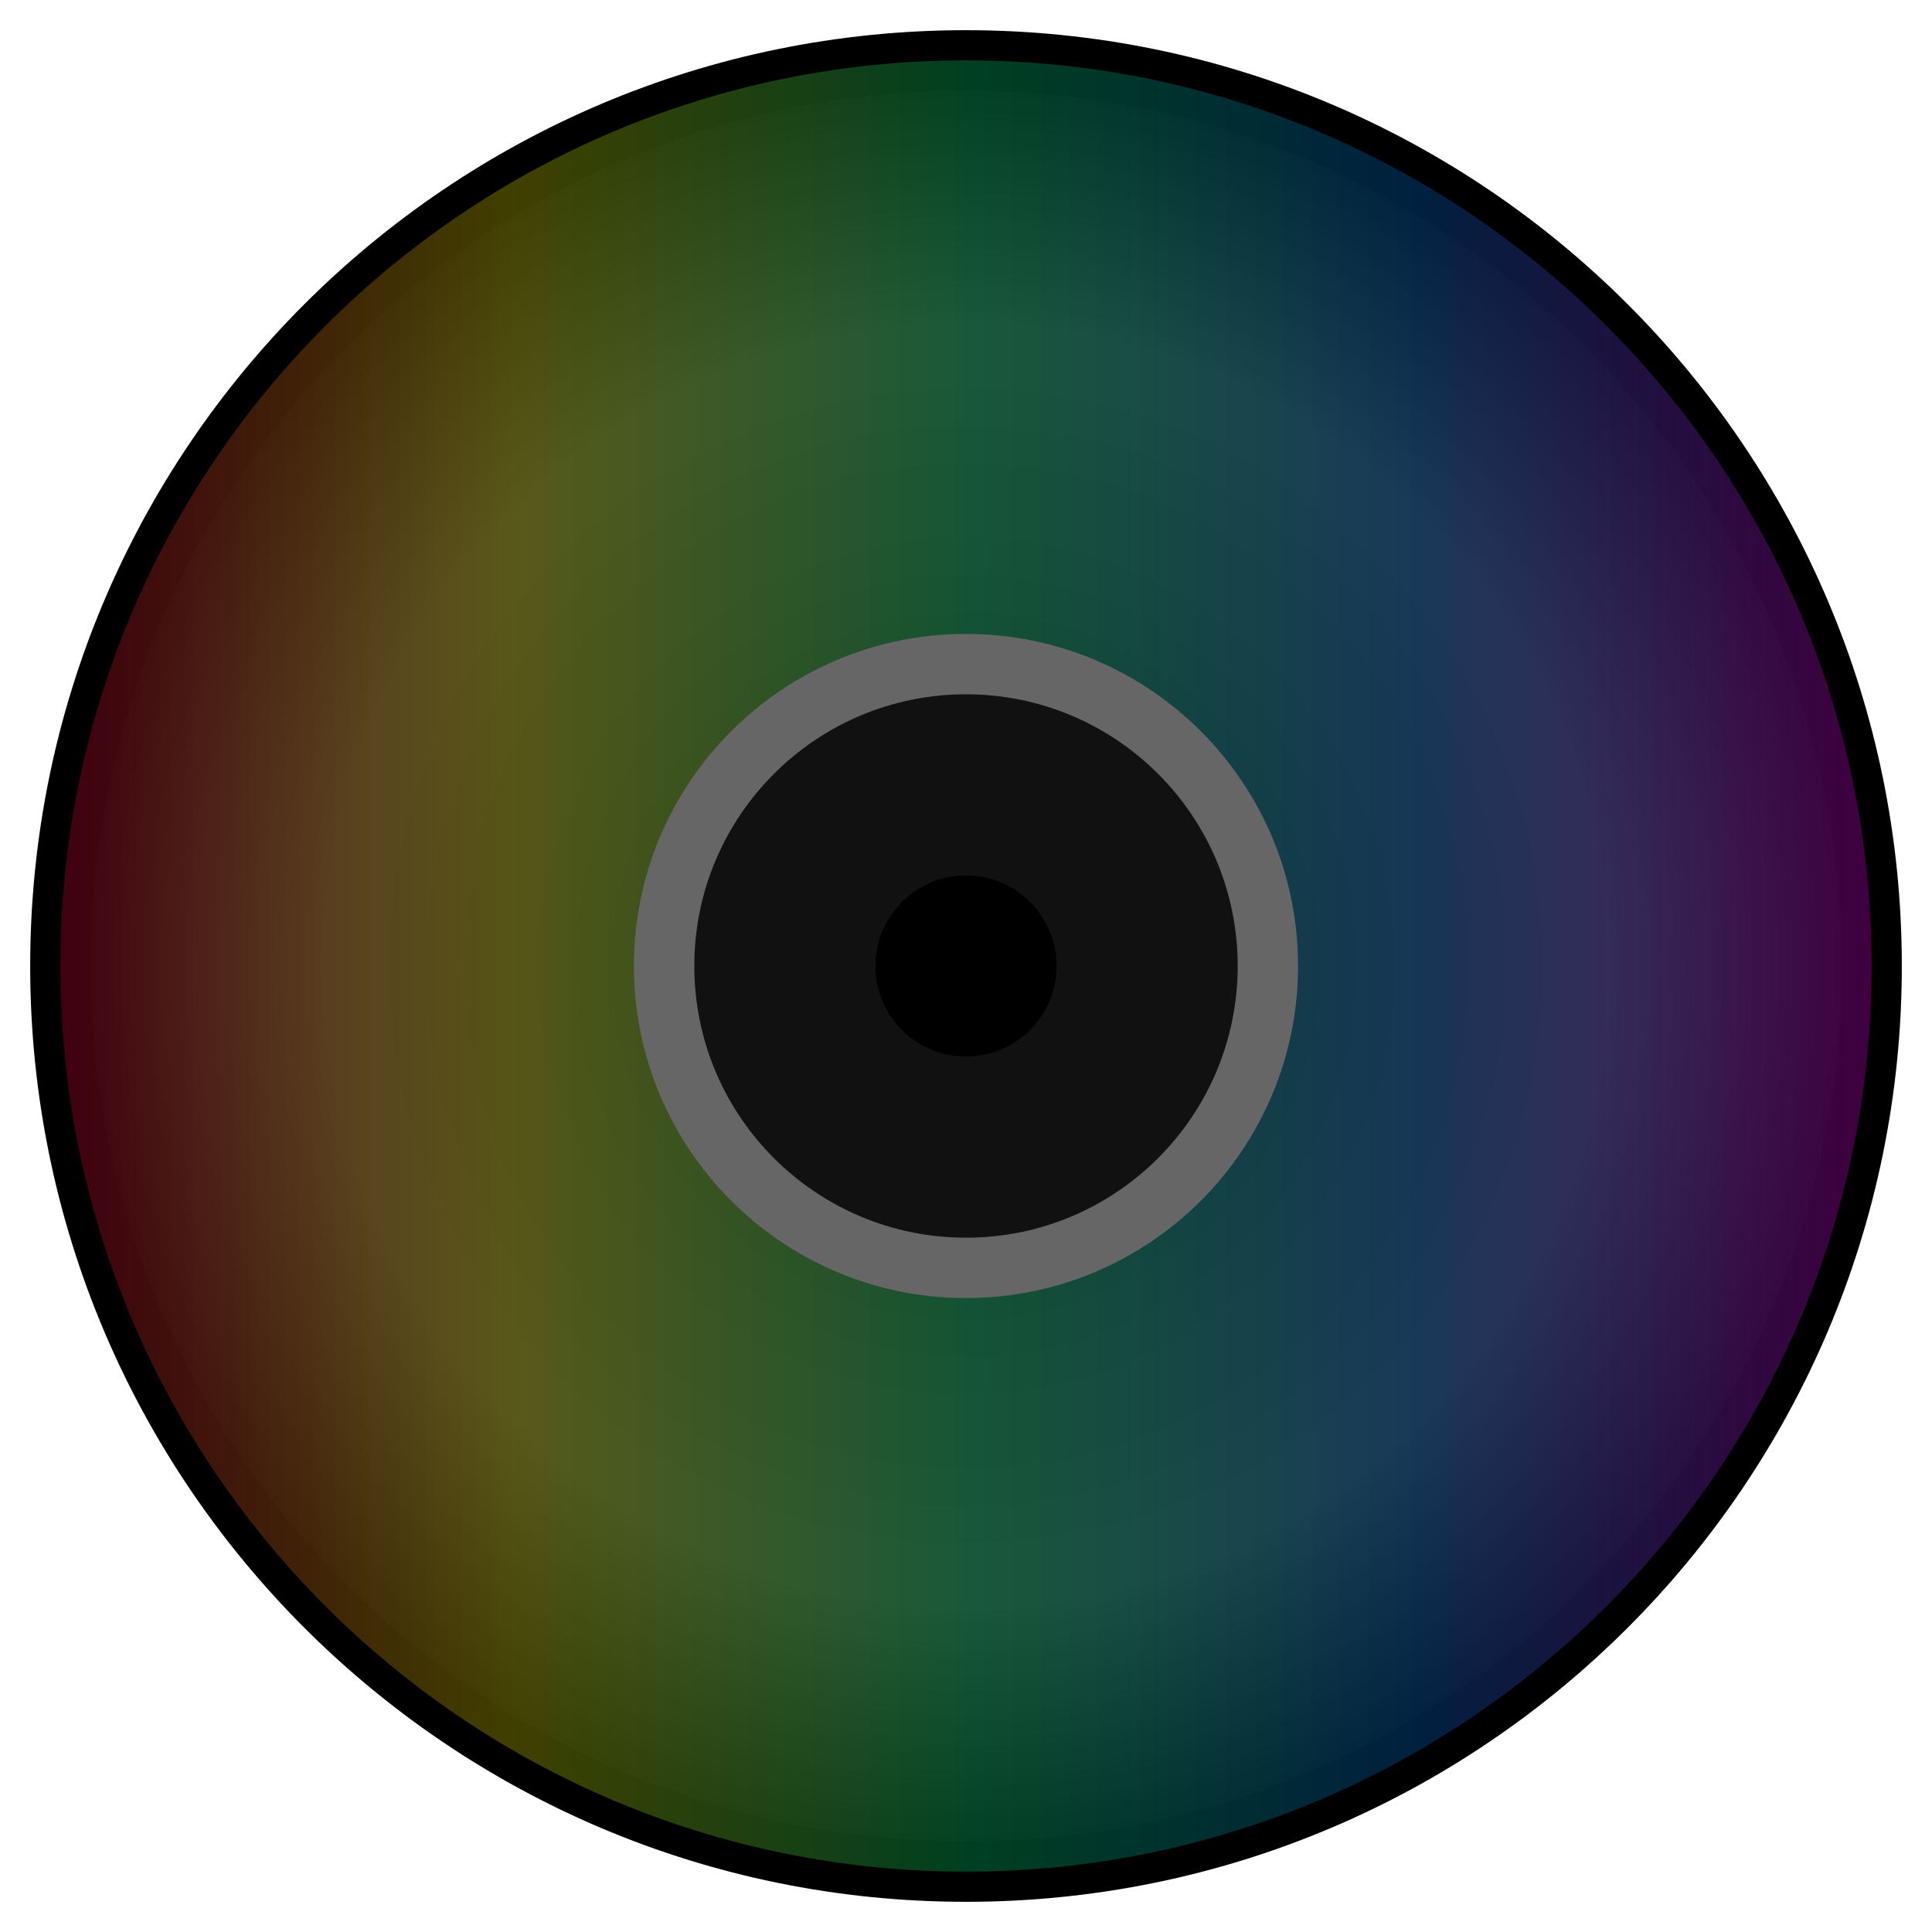
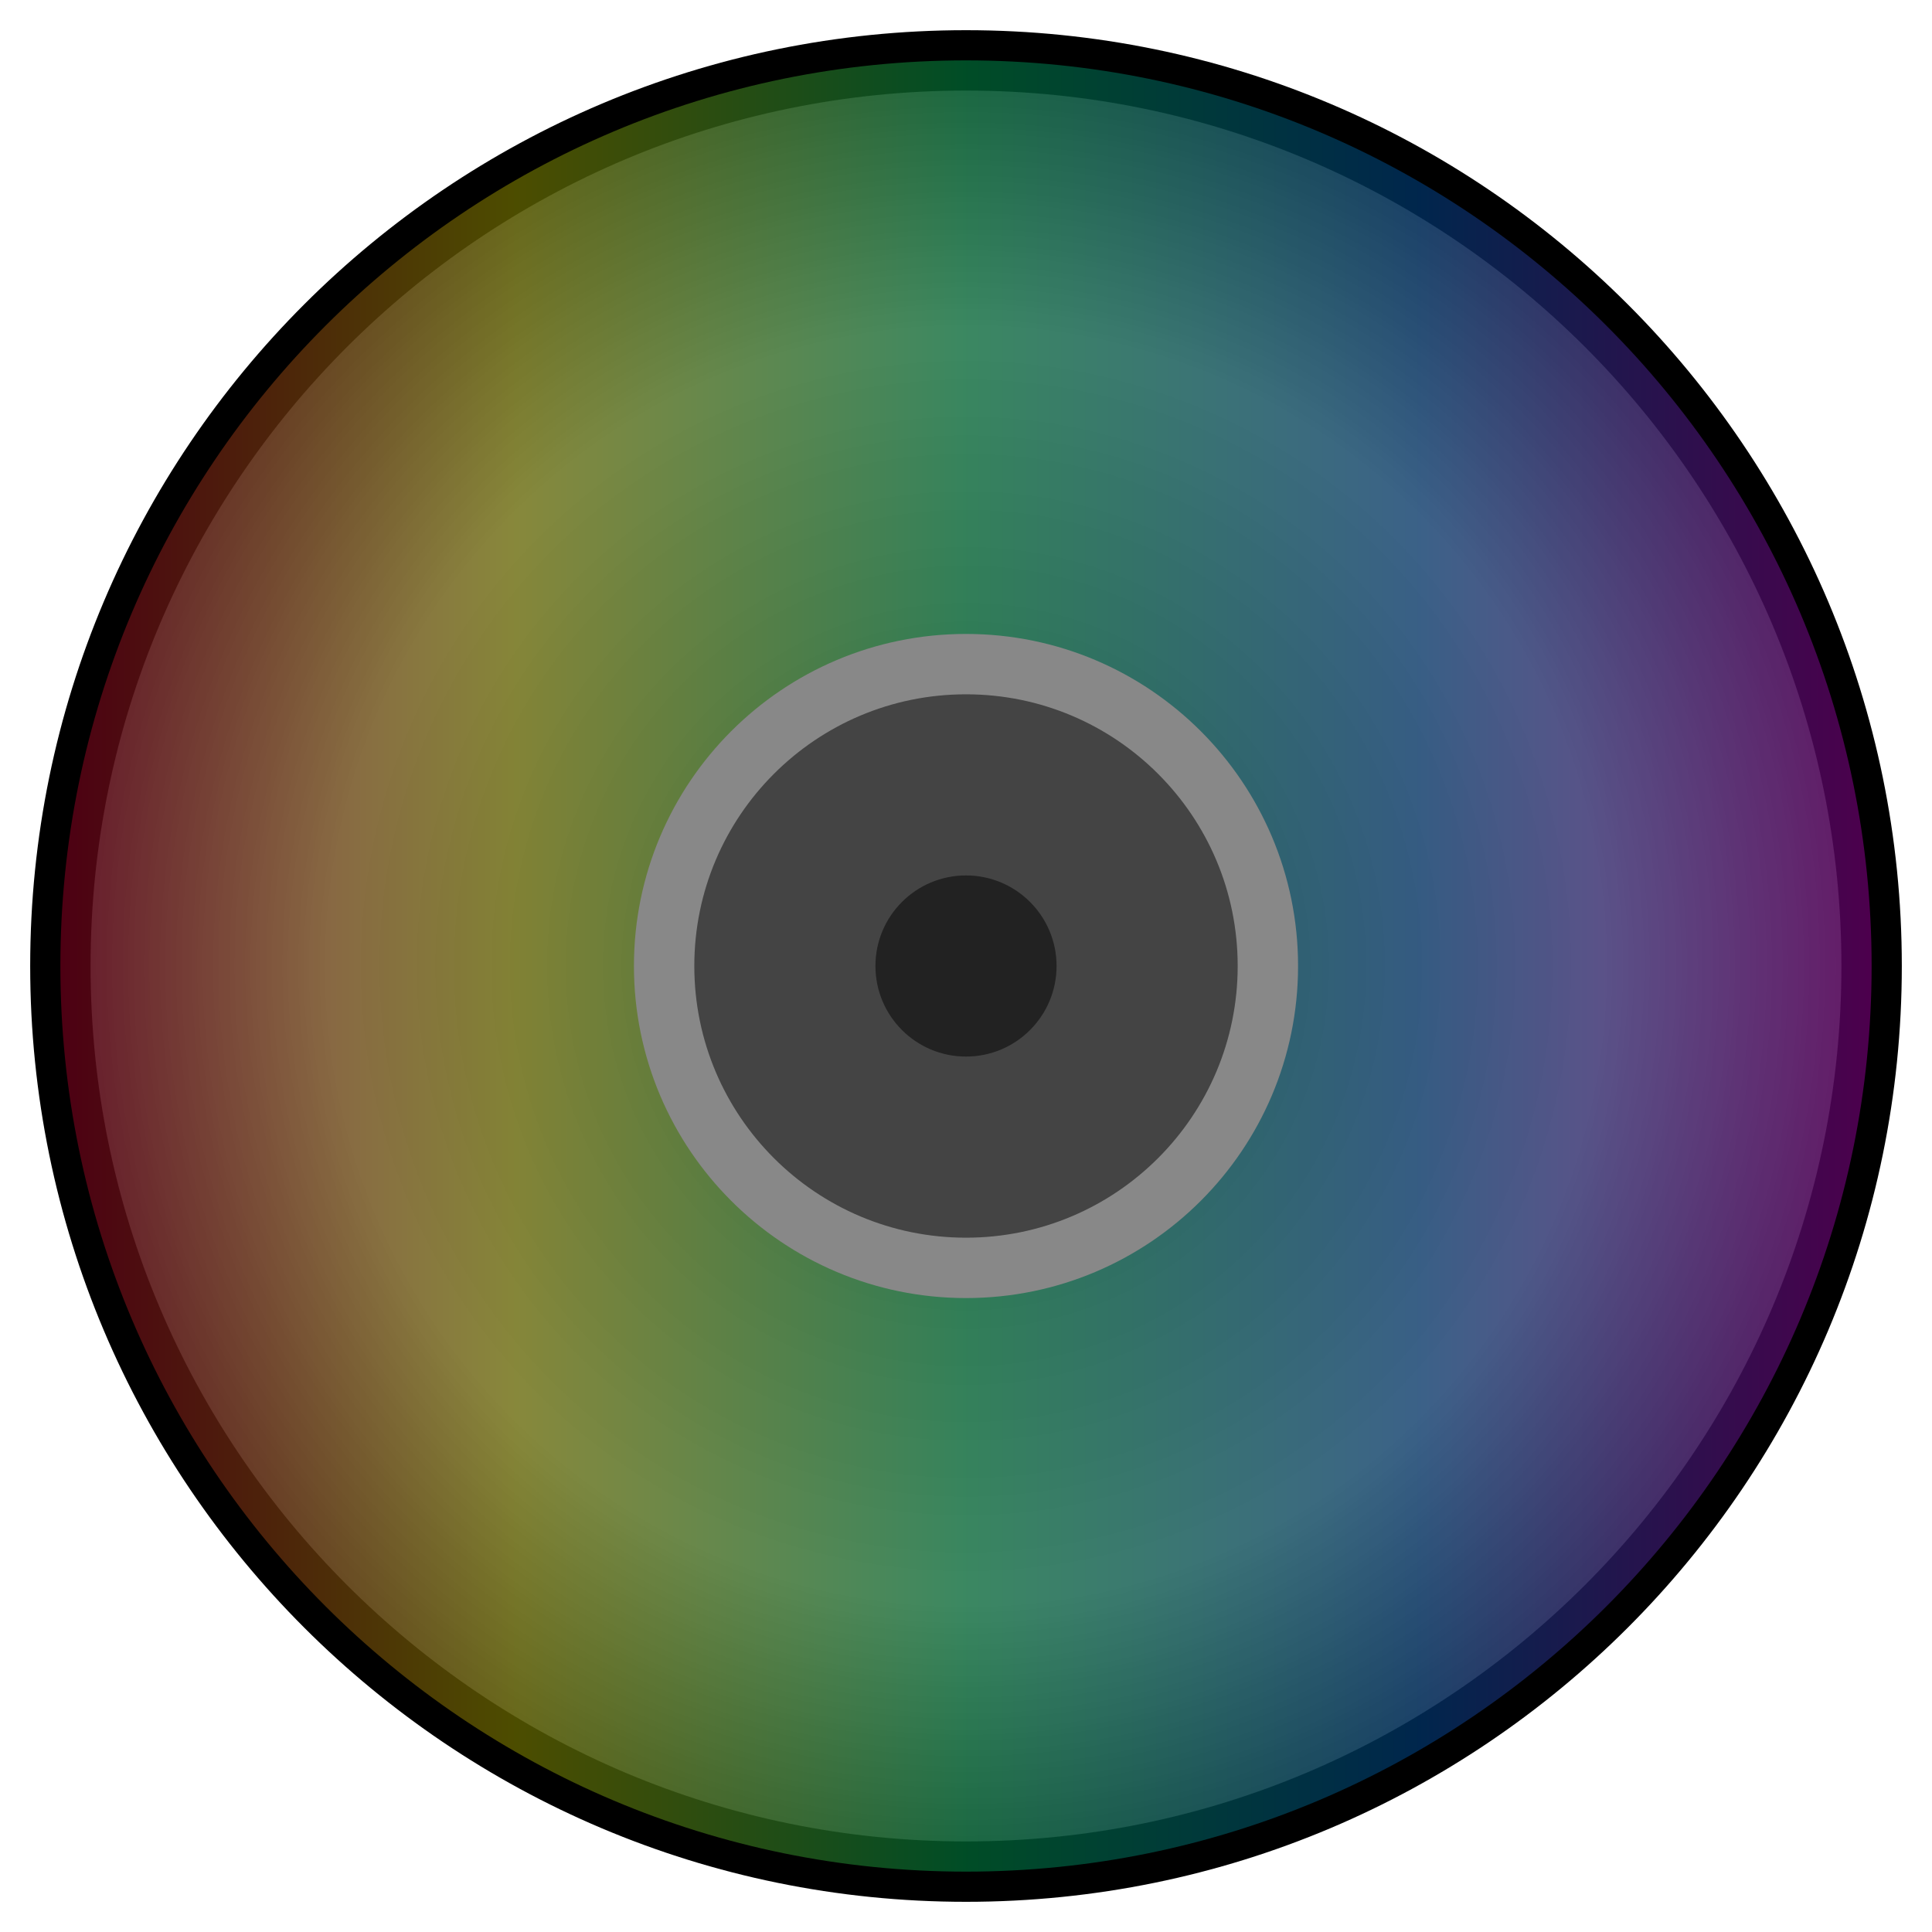
<svg xmlns="http://www.w3.org/2000/svg" viewBox="0 0 64 64">
  <defs>
    <radialGradient id="base" cx="50%" cy="50%" r="50%">
-       <stop offset="0%" stop-color="#111" />
-       <stop offset="70%" stop-color="#222" />
-       <stop offset="100%" stop-color="#000" />
+       <stop offset="0%" stop-color="#333" />
+       <stop offset="70%" stop-color="#555" />
+       <stop offset="100%" stop-color="#222" />
    </radialGradient>
    <linearGradient id="rainbow2" x1="0%" y1="0%" x2="100%" y2="0%">
      <stop offset="0%" stop-color="#ff0040" />
      <stop offset="25%" stop-color="#ffff00" />
      <stop offset="50%" stop-color="#00ff80" />
      <stop offset="75%" stop-color="#0080ff" />
      <stop offset="100%" stop-color="#ff00ff" />
    </linearGradient>
  </defs>
  <circle cx="32" cy="32" r="30" fill="url(#base)" stroke="#000" stroke-width="2" />
-   <circle cx="32" cy="32" r="30" fill="url(#rainbow2)" fill-opacity="0.25" />
-   <circle cx="32" cy="32" r="10" fill="#111" stroke="#666" stroke-width="2" />
-   <circle cx="32" cy="32" r="3" fill="#000" />
+   <circle cx="32" cy="32" r="30" fill="url(#rainbow2)" fill-opacity="0.3" />
+   <circle cx="32" cy="32" r="10" fill="#444" stroke="#888" stroke-width="2" />
+   <circle cx="32" cy="32" r="3" fill="#222" />
</svg>
